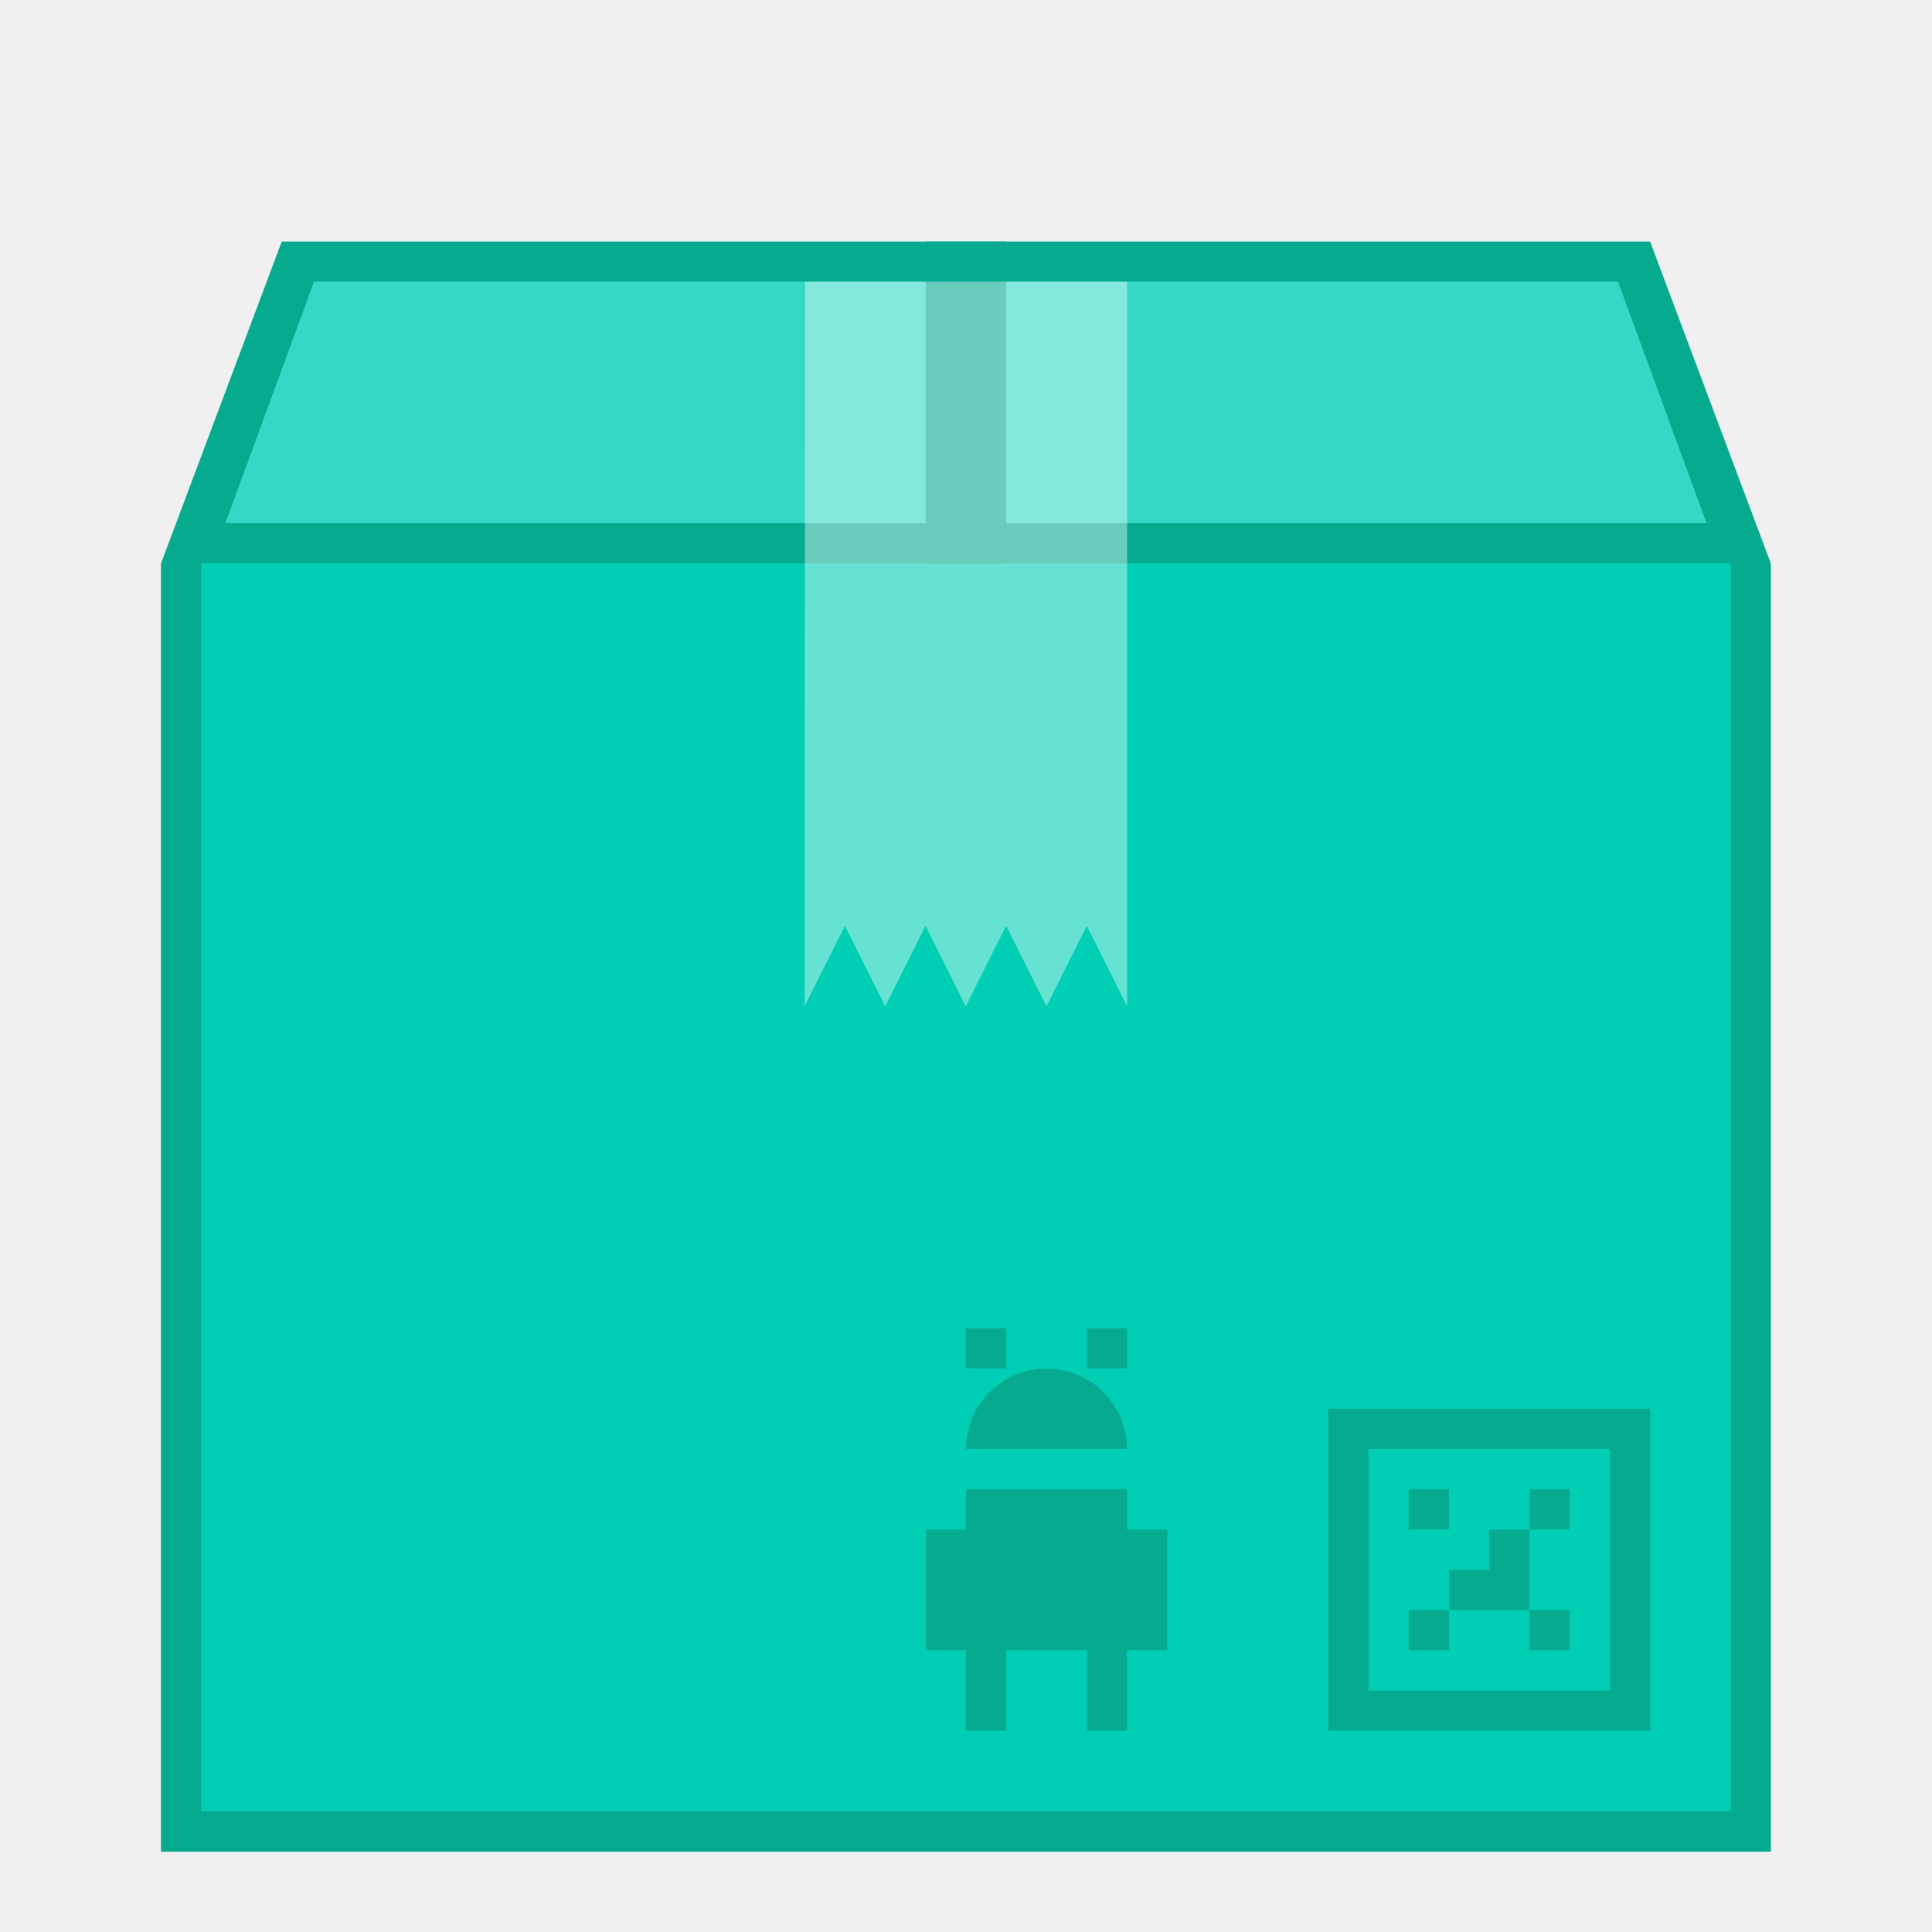
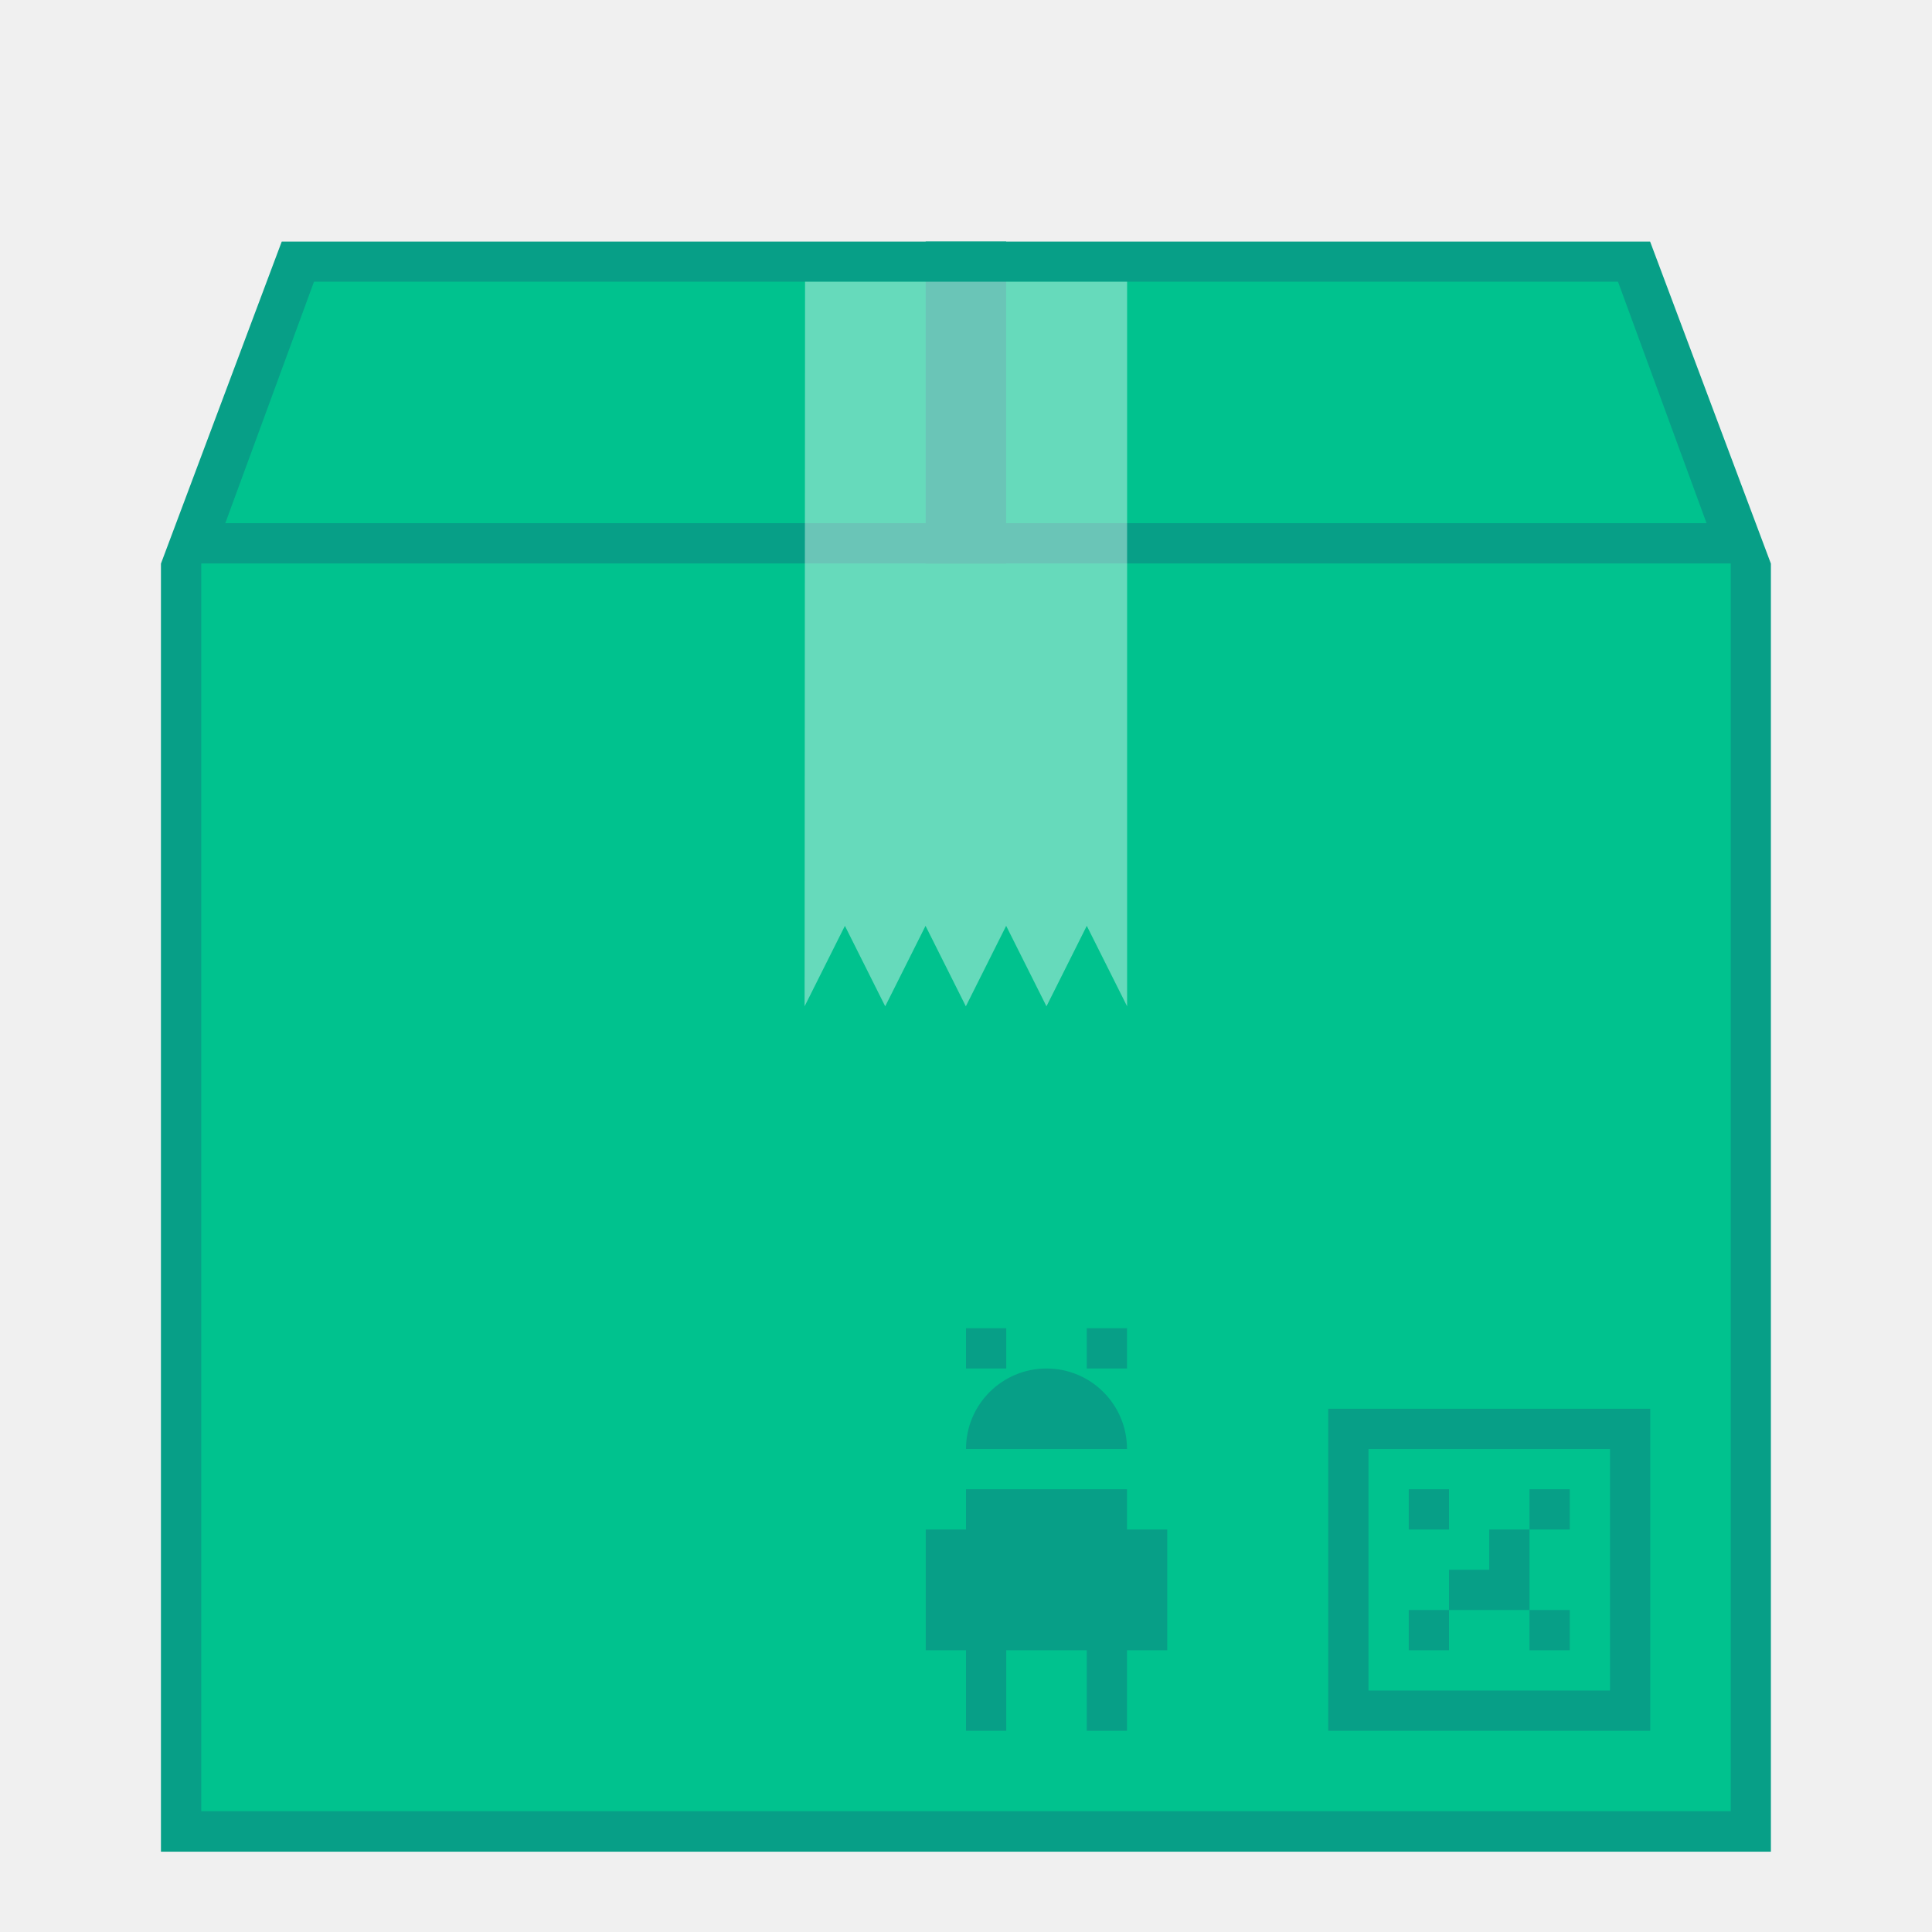
<svg xmlns="http://www.w3.org/2000/svg" width="48" height="48" viewBox="0 0 12.7 12.7" version="1.1" id="svg2634">
  <defs id="defs2628" />
  <g id="layer1" transform="translate(-82.55,-157.3)">
    <g id="g875">
-       <path id="path978" d="m 84.402,158.888 -0.794,2.117 -2e-6,8.467 h 10.583 v -8.467 l -0.794,-2.117 z" style="fill:#06aa8f;fill-opacity:1;stroke:none;stroke-width:0.265px;stroke-linecap:butt;stroke-linejoin:miter;stroke-opacity:1" />
-       <rect ry="5.0894191e-06" y="161.004" x="83.873" height="8.202" width="10.054" id="rect980" style="opacity:1;fill:#00cfb5;fill-opacity:1;fill-rule:nonzero;stroke:none;stroke-width:0.529;stroke-linecap:square;stroke-linejoin:bevel;stroke-miterlimit:4;stroke-dasharray:none;stroke-dashoffset:35;stroke-opacity:1" />
-       <path id="path982" d="m 84.614,159.152 h 8.572 l 0.582,1.587 h -9.737 z" style="fill:#00cfb5;fill-opacity:1;stroke:none;stroke-width:0.265px;stroke-linecap:butt;stroke-linejoin:miter;stroke-opacity:1" />
-       <path id="path982-1" d="m 84.614,159.152 h 8.572 l 0.582,1.587 H 84.032 Z" style="opacity:0.2;fill:#ffffff;fill-opacity:1;stroke:none;stroke-width:0.265px;stroke-linecap:butt;stroke-linejoin:miter;stroke-opacity:1" />
-       <rect ry="5.0894191e-06" y="158.888" x="88.635" height="2.117" width="0.529" id="rect984" style="opacity:1;fill:#06aa8f;fill-opacity:1;fill-rule:nonzero;stroke:none;stroke-width:0.529;stroke-linecap:square;stroke-linejoin:bevel;stroke-miterlimit:4;stroke-dasharray:none;stroke-dashoffset:35;stroke-opacity:1" />
+       <path id="path978" d="m 84.402,158.888 -0.794,2.117 -2e-6,8.467 h 10.583 v -8.467 l -0.794,-2.117 z" style="fill:#079f87;fill-opacity:1;stroke:none;stroke-width:0.265px;stroke-linecap:butt;stroke-linejoin:miter;stroke-opacity:1" />
+       <rect ry="5.0894191e-06" y="161.004" x="83.873" height="8.202" width="10.054" id="rect980" style="opacity:1;fill:#00c28e;fill-opacity:1;fill-rule:nonzero;stroke:none;stroke-width:0.529;stroke-linecap:square;stroke-linejoin:bevel;stroke-miterlimit:4;stroke-dasharray:none;stroke-dashoffset:35;stroke-opacity:1" />
+       <path id="path982" d="m 84.614,159.152 h 8.572 l 0.582,1.587 h -9.737 z" style="fill:#00c28e;fill-opacity:1;stroke:none;stroke-width:0.265px;stroke-linecap:butt;stroke-linejoin:miter;stroke-opacity:1" />
+       <rect ry="5.0894191e-06" y="158.888" x="88.635" height="2.117" width="0.529" id="rect984" style="opacity:1;fill:#079f87;fill-opacity:1;fill-rule:nonzero;stroke:none;stroke-width:0.529;stroke-linecap:square;stroke-linejoin:bevel;stroke-miterlimit:4;stroke-dasharray:none;stroke-dashoffset:35;stroke-opacity:1" />
      <path id="path1047" d="m 87.842,159.152 h 2.117 v 4.763 l -0.265,-0.529 -0.265,0.529 -0.265,-0.529 -0.265,0.529 -0.265,-0.529 -0.265,0.529 -0.265,-0.529 -0.265,0.529 z" style="opacity:0.4;fill:#ffffff;fill-opacity:1;stroke:none;stroke-width:0.265px;stroke-linecap:butt;stroke-linejoin:miter;stroke-opacity:1" />
-       <path id="rect1049" transform="matrix(0.2645833,0,0,0.2645833,82.55,157.3)" d="m 33,35 v 8 h 8 v -8 z m 1,1 h 6 v 6 h -6 z m 1,1 v 1 h 1 v -1 z m 3,0 v 1 h 1 v -1 z m 0,1 h -1 v 1 h -1 v 1 h 2 v -1 z m 0,2 v 1 h 1 v -1 z m -2,0 h -1 v 1 h 1 z" style="opacity:1;fill:#06aa8f;fill-opacity:1;fill-rule:nonzero;stroke:none;stroke-width:2;stroke-linecap:square;stroke-linejoin:bevel;stroke-miterlimit:4;stroke-dasharray:none;stroke-dashoffset:35;stroke-opacity:1" />
-       <path id="rect842" transform="matrix(0.2645833,0,0,0.2645833,82.55,157.3)" d="m 24,33 v 1 h 1 v -1 z m 3,0 v 1 h 1 v -1 z m -1,1 a 2,2 0 0 0 -2,2 h 4 a 2,2 0 0 0 -2,-2 z m -2,3 v 1 h -1 v 3 h 1 v 2 h 1 v -2 h 2 v 2 h 1 v -2 h 1 v -3 h -1 v -1 z" style="opacity:1;fill:#06aa8f;fill-opacity:1;fill-rule:nonzero;stroke:none;stroke-width:2;stroke-linecap:square;stroke-linejoin:bevel;stroke-miterlimit:4;stroke-dasharray:none;stroke-dashoffset:35;stroke-opacity:1" />
+       <path id="rect1049" transform="matrix(0.2645833,0,0,0.2645833,82.55,157.3)" d="m 33,35 v 8 h 8 v -8 z m 1,1 h 6 v 6 h -6 z m 1,1 v 1 h 1 v -1 z m 3,0 v 1 h 1 v -1 z m 0,1 h -1 v 1 h -1 v 1 h 2 v -1 z m 0,2 v 1 h 1 v -1 z m -2,0 h -1 v 1 h 1 z" style="opacity:1;fill:#079f87;fill-opacity:1;fill-rule:nonzero;stroke:none;stroke-width:2;stroke-linecap:square;stroke-linejoin:bevel;stroke-miterlimit:4;stroke-dasharray:none;stroke-dashoffset:35;stroke-opacity:1" />
+       <path id="rect842" transform="matrix(0.2645833,0,0,0.2645833,82.55,157.3)" d="m 24,33 v 1 h 1 v -1 z m 3,0 v 1 h 1 v -1 z m -1,1 a 2,2 0 0 0 -2,2 h 4 a 2,2 0 0 0 -2,-2 z m -2,3 v 1 h -1 v 3 h 1 v 2 h 1 v -2 h 2 v 2 h 1 v -2 h 1 v -3 h -1 v -1 z" style="opacity:1;fill:#079f87;fill-opacity:1;fill-rule:nonzero;stroke:none;stroke-width:2;stroke-linecap:square;stroke-linejoin:bevel;stroke-miterlimit:4;stroke-dasharray:none;stroke-dashoffset:35;stroke-opacity:1" />
    </g>
  </g>
</svg>
